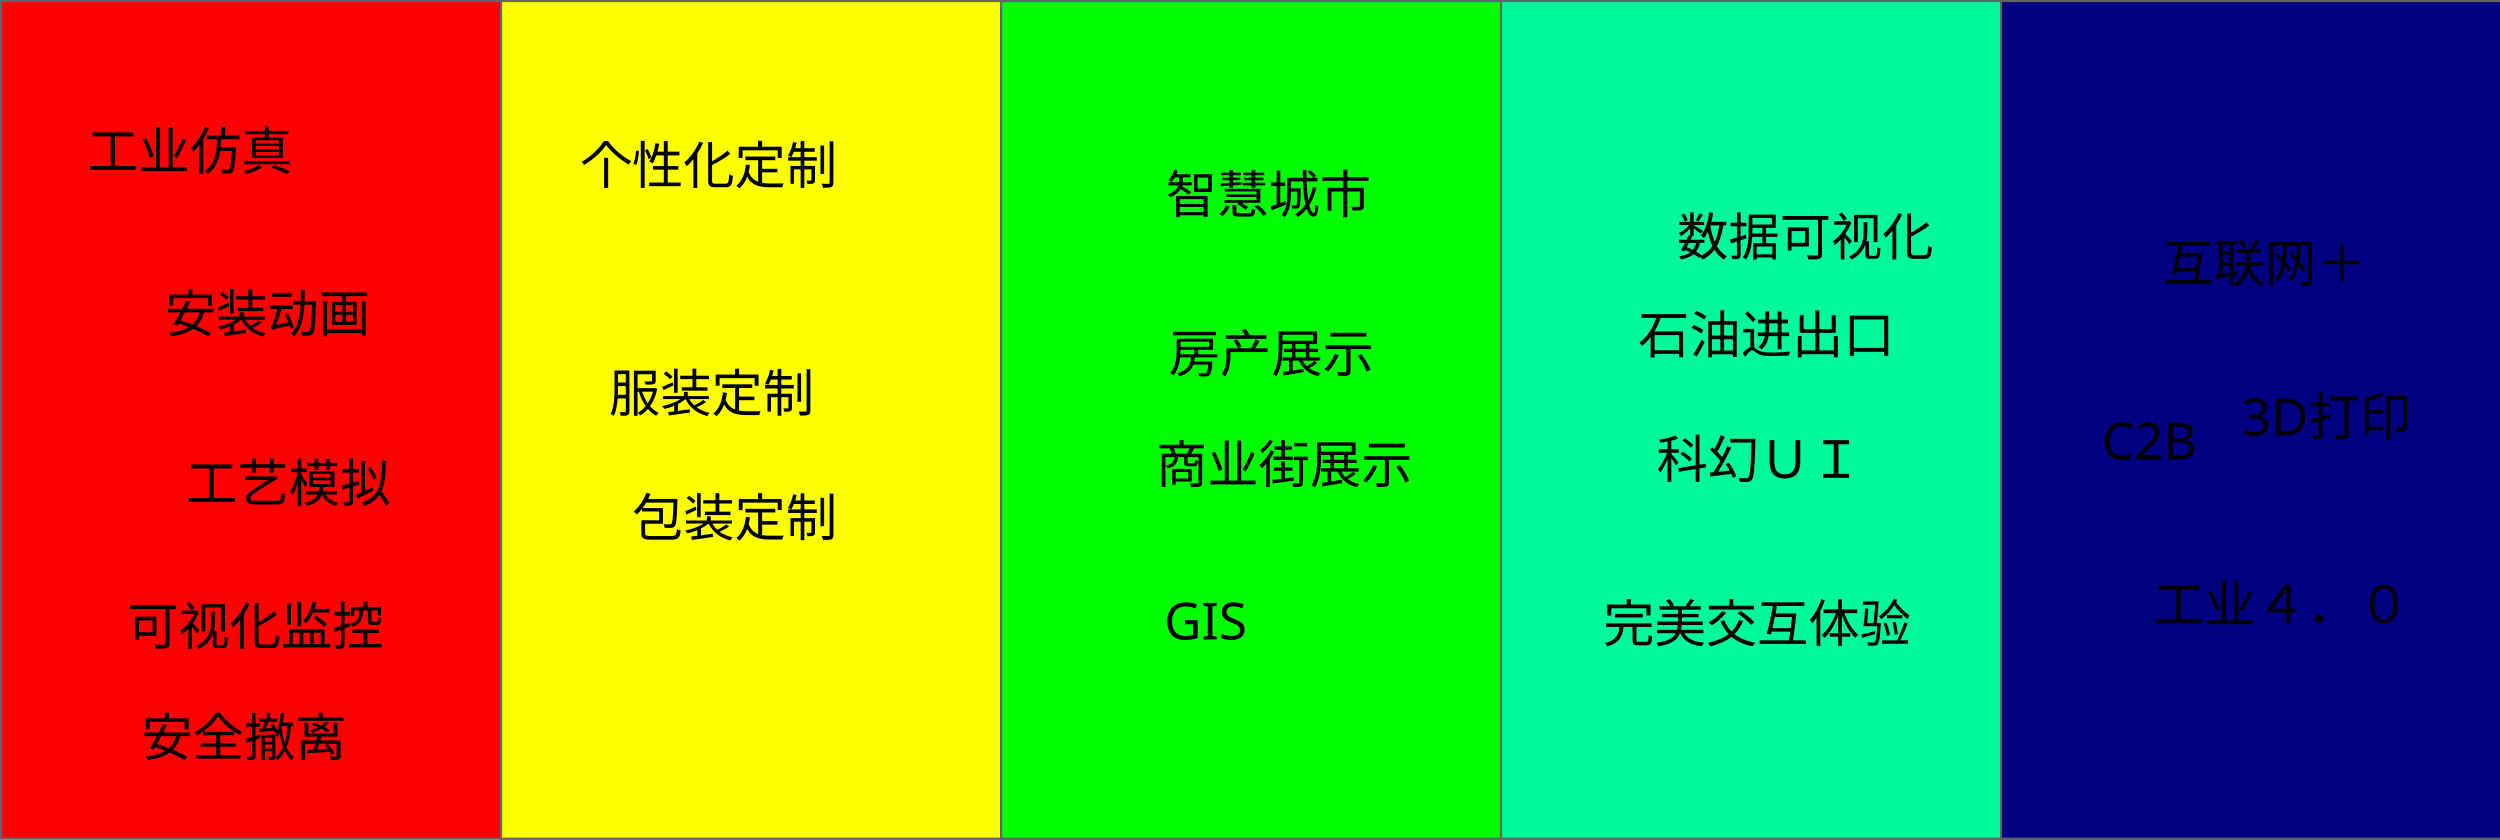
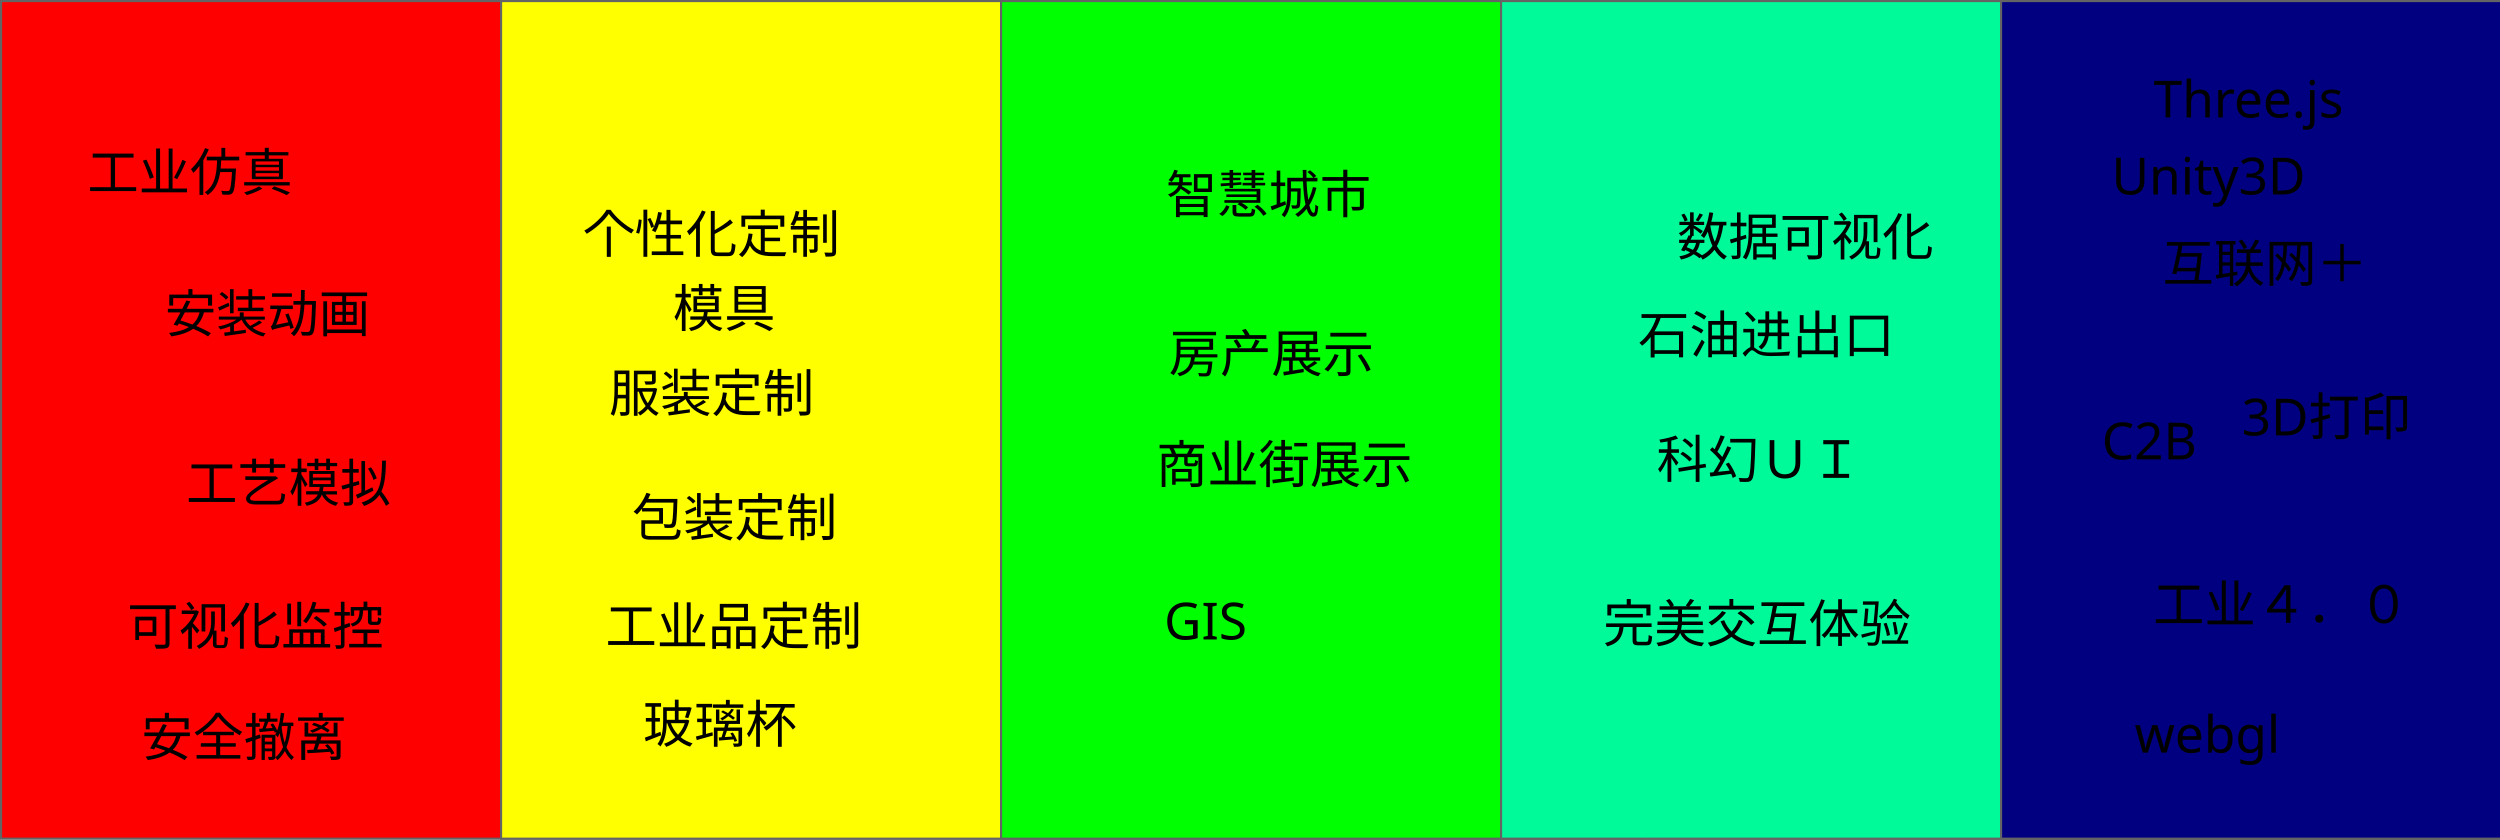
<svg xmlns="http://www.w3.org/2000/svg" width="1170" height="393" id="svg3012" version="1.1">
  <defs id="defs3014" />
  <g id="layer1" transform="translate(0,-659.3622)">
    <rect style="opacity:1;fill:#ff0000;fill-opacity:1;fill-rule:evenodd;stroke:#646464;stroke-width:0.998;stroke-opacity:1" id="rect3039" width="769.002" height="392.002" x="0.499" y="659.861" />
    <rect style="fill:#ffff00;fill-opacity:1;fill-rule:evenodd;stroke:#646464;stroke-width:0.998;stroke-opacity:1" id="rect3039-9" width="769.002" height="392.002" x="234.499" y="659.861" />
    <rect style="fill:#00ff00;fill-opacity:1;fill-rule:evenodd;stroke:#646464;stroke-width:0.998;stroke-opacity:1" id="rect3039-9-9" width="769.002" height="392.002" x="468.499" y="659.861" />
    <rect style="fill:#00fa9a;fill-opacity:1;fill-rule:evenodd;stroke:#646464;stroke-width:0.998;stroke-opacity:1" id="rect3039-9-9-8" width="769.002" height="392.002" x="702.499" y="659.861" />
    <rect style="fill:#000080;fill-opacity:1;fill-rule:evenodd;stroke:#646464;stroke-width:0.998;stroke-opacity:1" id="rect3039-9-9-8-4" width="769.002" height="392.002" x="936.499" y="659.861" />
    <rect style="fill:#ffffff;fill-opacity:1;fill-rule:evenodd;stroke:#646464;stroke-width:0.998;stroke-opacity:1" id="rect3039-9-9-8-4-8" width="769.002" height="392.002" x="1170.499" y="659.861" />
-     <text xml:space="preserve" style="font-size:24px;font-style:normal;font-variant:normal;font-weight:normal;font-stretch:normal;line-height:125%;letter-spacing:0px;word-spacing:0px;fill:#000000;fill-opacity:1;stroke:none;font-family:Noto Sans S Chinese;-inkscape-font-specification:Noto Sans S Chinese" x="40.9" y="79.43" id="text3899" transform="translate(0,659.3622)">
-       <tspan id="tspan3901" x="40.9" y="79.43">工业仿真</tspan>
+     <text xml:space="preserve" style="font-size:24px;font-style:normal;font-variant:normal;font-weight:normal;font-stretch:normal;line-height:125%;letter-spacing:0px;word-spacing:0px;fill:#000000;fill-opacity:1;stroke:none;font-family:Noto Sans S Chinese;-inkscape-font-specification:Noto Sans S Chinese" x="40.9" y="748.708" id="text3899">
+       <tspan id="tspan3901" x="40.9" y="748.708">工业仿真</tspan>
    </text>
-     <text xml:space="preserve" style="font-size:24px;font-style:normal;font-variant:normal;font-weight:normal;font-stretch:normal;line-height:125%;letter-spacing:0px;word-spacing:0px;fill:#000000;fill-opacity:1;stroke:none;font-family:Noto Sans S Chinese;-inkscape-font-specification:Noto Sans S Chinese" x="271.767" y="745.433" id="text3899-3">
-       <tspan id="tspan3901-0" x="271.767" y="745.433">个性化定制</tspan>
+     <text xml:space="preserve" style="font-size:24px;font-style:normal;font-variant:normal;font-weight:normal;font-stretch:normal;line-height:125%;letter-spacing:0px;word-spacing:0px;fill:#000000;fill-opacity:1;stroke:none;font-family:Noto Sans S Chinese;-inkscape-font-specification:Noto Sans S Chinese" x="273.006" y="777.658" id="text3899-3">
+       <tspan id="tspan3901-0" x="273.006" y="777.658">个性化定制</tspan>
    </text>
    <text xml:space="preserve" style="font-size:24px;font-style:normal;font-variant:normal;font-weight:normal;font-stretch:normal;line-height:125%;letter-spacing:0px;word-spacing:0px;fill:#000000;fill-opacity:1;stroke:none;font-family:Noto Sans S Chinese;-inkscape-font-specification:Noto Sans S Chinese" x="545.676" y="759.067" id="text3899-1">
      <tspan id="tspan3901-3" x="545.676" y="759.067">智慧城市</tspan>
    </text>
    <text xml:space="preserve" style="font-size:24px;font-style:normal;font-variant:normal;font-weight:normal;font-stretch:normal;line-height:125%;letter-spacing:0px;word-spacing:0px;fill:#000000;fill-opacity:1;stroke:none;font-family:Noto Sans S Chinese;-inkscape-font-specification:Noto Sans S Chinese" x="784.897" y="778.909" id="text3899-1-8">
      <tspan id="tspan3901-3-1" x="784.897" y="778.909">数据可视化</tspan>
    </text>
    <text xml:space="preserve" style="font-size:24px;font-style:normal;font-variant:normal;font-weight:normal;font-stretch:normal;line-height:125%;letter-spacing:0px;word-spacing:0px;fill:#000000;fill-opacity:1;stroke:none;font-family:Noto Sans S Chinese;-inkscape-font-specification:Noto Sans S Chinese" x="1012.063" y="791.267" id="text3899-1-8-7">
      <tspan id="tspan3901-3-1-1" x="1012.063" y="791.267">互联网＋</tspan>
    </text>
    <text xml:space="preserve" style="font-size:24px;font-style:normal;font-variant:normal;font-weight:normal;font-stretch:normal;line-height:125%;letter-spacing:0px;word-spacing:0px;fill:#000000;fill-opacity:1;stroke:none;font-family:Noto Sans S Chinese;-inkscape-font-specification:Noto Sans S Chinese" x="1007.671" y="950.875" id="text3899-1-8-7-5">
      <tspan id="tspan3901-3-1-1-9" x="1007.671" y="950.875">工业４．０</tspan>
    </text>
    <text xml:space="preserve" style="font-size:24px;font-style:normal;font-variant:normal;font-weight:normal;font-stretch:normal;line-height:125%;letter-spacing:0px;word-spacing:0px;fill:#000000;fill-opacity:1;stroke:none;font-family:Noto Sans S Chinese;-inkscape-font-specification:Noto Sans S Chinese" x="547.011" y="833.491" id="text3899-1-5">
      <tspan id="tspan3901-3-14" x="547.011" y="833.491">房产展示</tspan>
    </text>
    <text xml:space="preserve" style="font-size:24px;font-style:normal;font-variant:normal;font-weight:normal;font-stretch:normal;line-height:125%;letter-spacing:0px;word-spacing:0px;fill:#000000;fill-opacity:1;stroke:none;font-family:Noto Sans S Chinese;-inkscape-font-specification:Noto Sans S Chinese" x="541.03" y="885.402" id="text3899-1-5-0">
      <tspan id="tspan3901-3-14-1" x="541.03" y="885.402">商业街展示</tspan>
    </text>
    <text xml:space="preserve" style="font-size:24px;font-style:normal;font-variant:normal;font-weight:normal;font-stretch:normal;line-height:125%;letter-spacing:0px;word-spacing:0px;fill:#000000;fill-opacity:1;stroke:none;font-family:Noto Sans S Chinese;-inkscape-font-specification:Noto Sans S Chinese" x="284.987" y="852.046" id="text3899-3-7">
      <tspan id="tspan3901-0-5" x="284.987" y="852.046">服装定制</tspan>
    </text>
    <text xml:space="preserve" style="font-size:24px;font-style:normal;font-variant:normal;font-weight:normal;font-stretch:normal;line-height:125%;letter-spacing:0px;word-spacing:0px;fill:#000000;fill-opacity:1;stroke:none;font-family:Noto Sans S Chinese;-inkscape-font-specification:Noto Sans S Chinese" x="295.772" y="910.287" id="text3899-3-7-0">
      <tspan id="tspan3901-0-5-5" x="295.772" y="910.287">包装定制</tspan>
    </text>
    <text xml:space="preserve" style="font-size:24px;font-style:normal;font-variant:normal;font-weight:normal;font-stretch:normal;line-height:125%;letter-spacing:0px;word-spacing:0px;fill:#000000;fill-opacity:1;stroke:none;font-family:Noto Sans S Chinese;-inkscape-font-specification:Noto Sans S Chinese" x="983.63" y="874.344" id="text3899-3-7-0-2">
      <tspan id="tspan3901-0-5-5-9" x="983.63" y="874.344">C2B</tspan>
    </text>
    <text xml:space="preserve" style="font-size:24px;font-style:normal;font-variant:normal;font-weight:normal;font-stretch:normal;line-height:125%;letter-spacing:0px;word-spacing:0px;fill:#000000;fill-opacity:1;stroke:none;font-family:Noto Sans S Chinese;-inkscape-font-specification:Noto Sans S Chinese" x="77.18" y="814.84" id="text3899-32">
      <tspan id="tspan3901-2" x="77.18" y="814.84">安装动画</tspan>
    </text>
    <text xml:space="preserve" style="font-size:24px;font-style:normal;font-variant:normal;font-weight:normal;font-stretch:normal;line-height:125%;letter-spacing:0px;word-spacing:0px;fill:#000000;fill-opacity:1;stroke:none;font-family:Noto Sans S Chinese;-inkscape-font-specification:Noto Sans S Chinese" x="1049.127" y="863.141" id="text3899-32-9">
      <tspan id="tspan3901-2-0" x="1049.127" y="863.141">3D打印</tspan>
    </text>
    <text xml:space="preserve" style="font-size:24px;font-style:normal;font-variant:normal;font-weight:normal;font-stretch:normal;line-height:125%;letter-spacing:0px;word-spacing:0px;fill:#000000;fill-opacity:1;stroke:none;font-family:Noto Sans S Chinese;-inkscape-font-specification:Noto Sans S Chinese" x="544.806" y="958.635" id="text3899-1-5-0-3">
      <tspan x="544.806" y="958.635" id="tspan4164">GIS</tspan>
    </text>
    <text xml:space="preserve" style="font-size:24px;font-style:normal;font-variant:normal;font-weight:normal;font-stretch:normal;line-height:125%;letter-spacing:0px;word-spacing:0px;fill:#000000;fill-opacity:1;stroke:none;font-family:Noto Sans S Chinese;-inkscape-font-specification:Noto Sans S Chinese" x="87.111" y="894.174" id="text3899-32-9-0">
      <tspan id="tspan3901-2-0-9" x="87.111" y="894.174">工艺模拟</tspan>
    </text>
    <text xml:space="preserve" style="font-size:24px;font-style:normal;font-variant:normal;font-weight:normal;font-stretch:normal;line-height:125%;letter-spacing:0px;word-spacing:0px;fill:#000000;fill-opacity:1;stroke:none;font-family:Noto Sans S Chinese;-inkscape-font-specification:Noto Sans S Chinese" x="59.54" y="961.102" id="text3899-32-9-0-9">
      <tspan id="tspan3901-2-0-9-4" x="59.54" y="961.102">可视化监控</tspan>
    </text>
    <text xml:space="preserve" style="font-size:24px;font-style:normal;font-variant:normal;font-weight:normal;font-stretch:normal;line-height:125%;letter-spacing:0px;word-spacing:0px;fill:#000000;fill-opacity:1;stroke:none;font-family:Noto Sans S Chinese;-inkscape-font-specification:Noto Sans S Chinese" x="66.179" y="1013.133" id="text3899-32-9-0-9-0">
      <tspan id="tspan3901-2-0-9-4-2" x="66.179" y="1013.133">安全撤离</tspan>
    </text>
    <text xml:space="preserve" style="font-size:24px;font-style:normal;font-variant:normal;font-weight:normal;font-stretch:normal;line-height:125%;letter-spacing:0px;word-spacing:0px;fill:#000000;fill-opacity:1;stroke:none;font-family:Noto Sans S Chinese;-inkscape-font-specification:Noto Sans S Chinese" x="766.66" y="824.732" id="text3899-1-8-70">
      <tspan id="tspan3901-3-1-4" x="766.66" y="824.732">石油进出口</tspan>
    </text>
    <text xml:space="preserve" style="font-size:24px;font-style:normal;font-variant:normal;font-weight:normal;font-stretch:normal;line-height:125%;letter-spacing:0px;word-spacing:0px;fill:#000000;fill-opacity:1;stroke:none;font-family:Noto Sans S Chinese;-inkscape-font-specification:Noto Sans S Chinese" x="775.309" y="882.996" id="text3899-1-8-70-6">
      <tspan id="tspan3901-3-1-4-4" x="775.309" y="882.996">科幻ＵＩ</tspan>
    </text>
    <text xml:space="preserve" style="font-size:24px;font-style:normal;font-variant:normal;font-weight:normal;font-stretch:normal;line-height:125%;letter-spacing:0px;word-spacing:0px;fill:#000000;fill-opacity:1;stroke:none;font-family:Noto Sans S Chinese;-inkscape-font-specification:Noto Sans S Chinese" x="750.315" y="959.887" id="text3899-1-8-70-6-1">
      <tspan id="tspan3901-3-1-4-4-8" x="750.315" y="959.887">完美交互体验</tspan>
    </text>
+     <text xml:space="preserve" style="font-size:24px;font-style:normal;font-variant:normal;font-weight:normal;font-stretch:normal;line-height:125%;letter-spacing:0px;word-spacing:0px;fill:#000000;fill-opacity:1;stroke:none;font-family:Noto Sans S Chinese;-inkscape-font-specification:Noto Sans S Chinese" x="998.995" y="1011.606" id="text3899-1-8-7-8">
+       <tspan x="998.995" y="1011.606" id="tspan3057">webgl</tspan>
+     </text>
+     <text xml:space="preserve" style="font-size:24px;font-style:normal;font-variant:normal;font-weight:normal;font-stretch:normal;line-height:125%;letter-spacing:0px;word-spacing:0px;fill:#000000;fill-opacity:1;stroke:none;font-family:Noto Sans S Chinese;-inkscape-font-specification:Noto Sans S Chinese" x="1007.923" y="714.347" id="text3899-1-8-7-8-0">
+       <tspan x="1007.923" y="714.347" id="tspan3082">Three.js</tspan>
+     </text>
+     <text xml:space="preserve" style="font-size:24px;font-style:normal;font-variant:normal;font-weight:normal;font-stretch:normal;line-height:125%;letter-spacing:0px;word-spacing:0px;fill:#000000;fill-opacity:1;stroke:none;font-family:Noto Sans S Chinese;-inkscape-font-specification:Noto Sans S Chinese" x="988.211" y="750.362" id="text3899-1-8-7-8-0-2">
+       <tspan x="988.211" y="750.362" id="tspan3082-6">Unity3D</tspan>
+     </text>
+     <text xml:space="preserve" style="font-size:24px;font-style:normal;font-variant:normal;font-weight:normal;font-stretch:normal;line-height:125%;letter-spacing:0px;word-spacing:0px;fill:#000000;fill-opacity:1;stroke:none;font-family:Noto Sans S Chinese;-inkscape-font-specification:Noto Sans S Chinese" x="283.366" y="961.102" id="text3899-3-7-0-5">
+       <tspan id="tspan3901-0-5-5-8" x="283.366" y="961.102">工业品定制</tspan>
+     </text>
+     <text xml:space="preserve" style="font-size:24px;font-style:normal;font-variant:normal;font-weight:normal;font-stretch:normal;line-height:125%;letter-spacing:0px;word-spacing:0px;fill:#000000;fill-opacity:1;stroke:none;font-family:Noto Sans S Chinese;-inkscape-font-specification:Noto Sans S Chinese" x="300.919" y="1006.972" id="text3899-3-7-0-5-2">
+       <tspan id="tspan3901-0-5-5-8-5" x="300.919" y="1006.972">玻璃杯</tspan>
+     </text>
+     <text xml:space="preserve" style="font-size:24px;font-style:normal;font-variant:normal;font-weight:normal;font-stretch:normal;line-height:125%;letter-spacing:0px;word-spacing:0px;fill:#000000;fill-opacity:1;stroke:none;font-family:Noto Sans S Chinese;-inkscape-font-specification:Noto Sans S Chinese" x="314.908" y="812.385" id="text3899-3-7-0-5-2-7">
+       <tspan id="tspan3901-0-5-5-8-5-4" x="314.908" y="812.385">模具</tspan>
+     </text>
  </g>
</svg>
